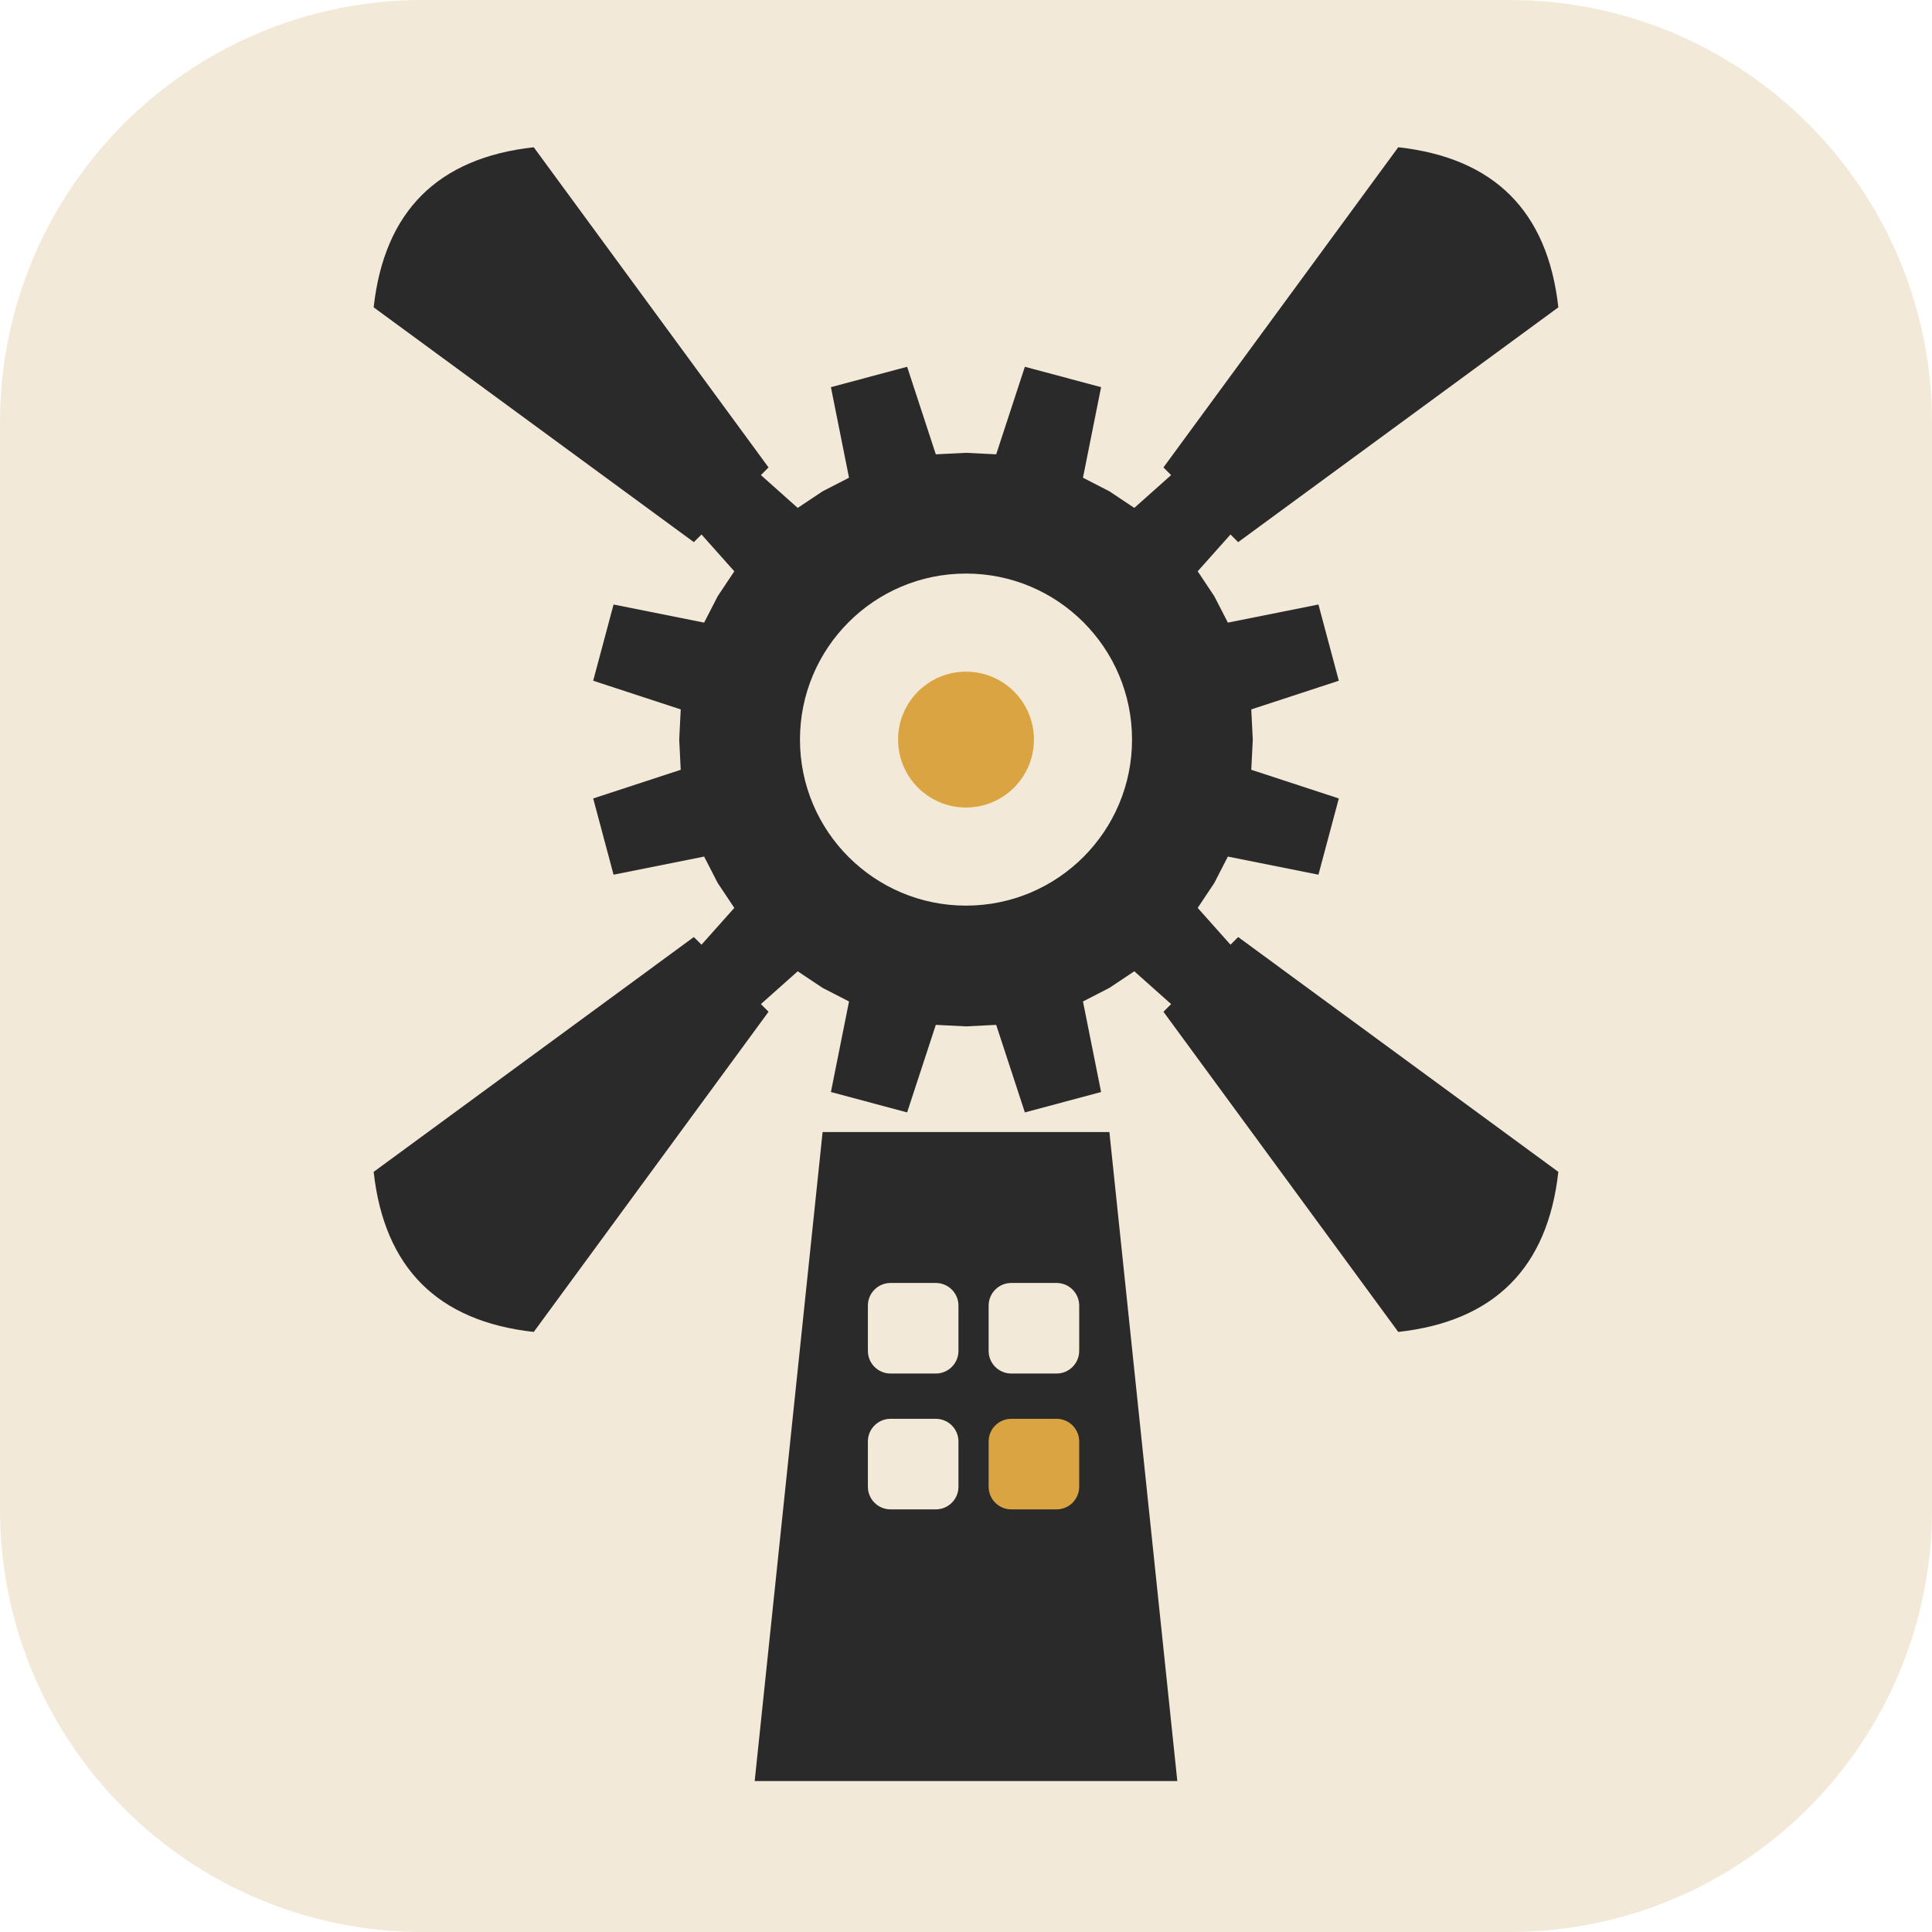
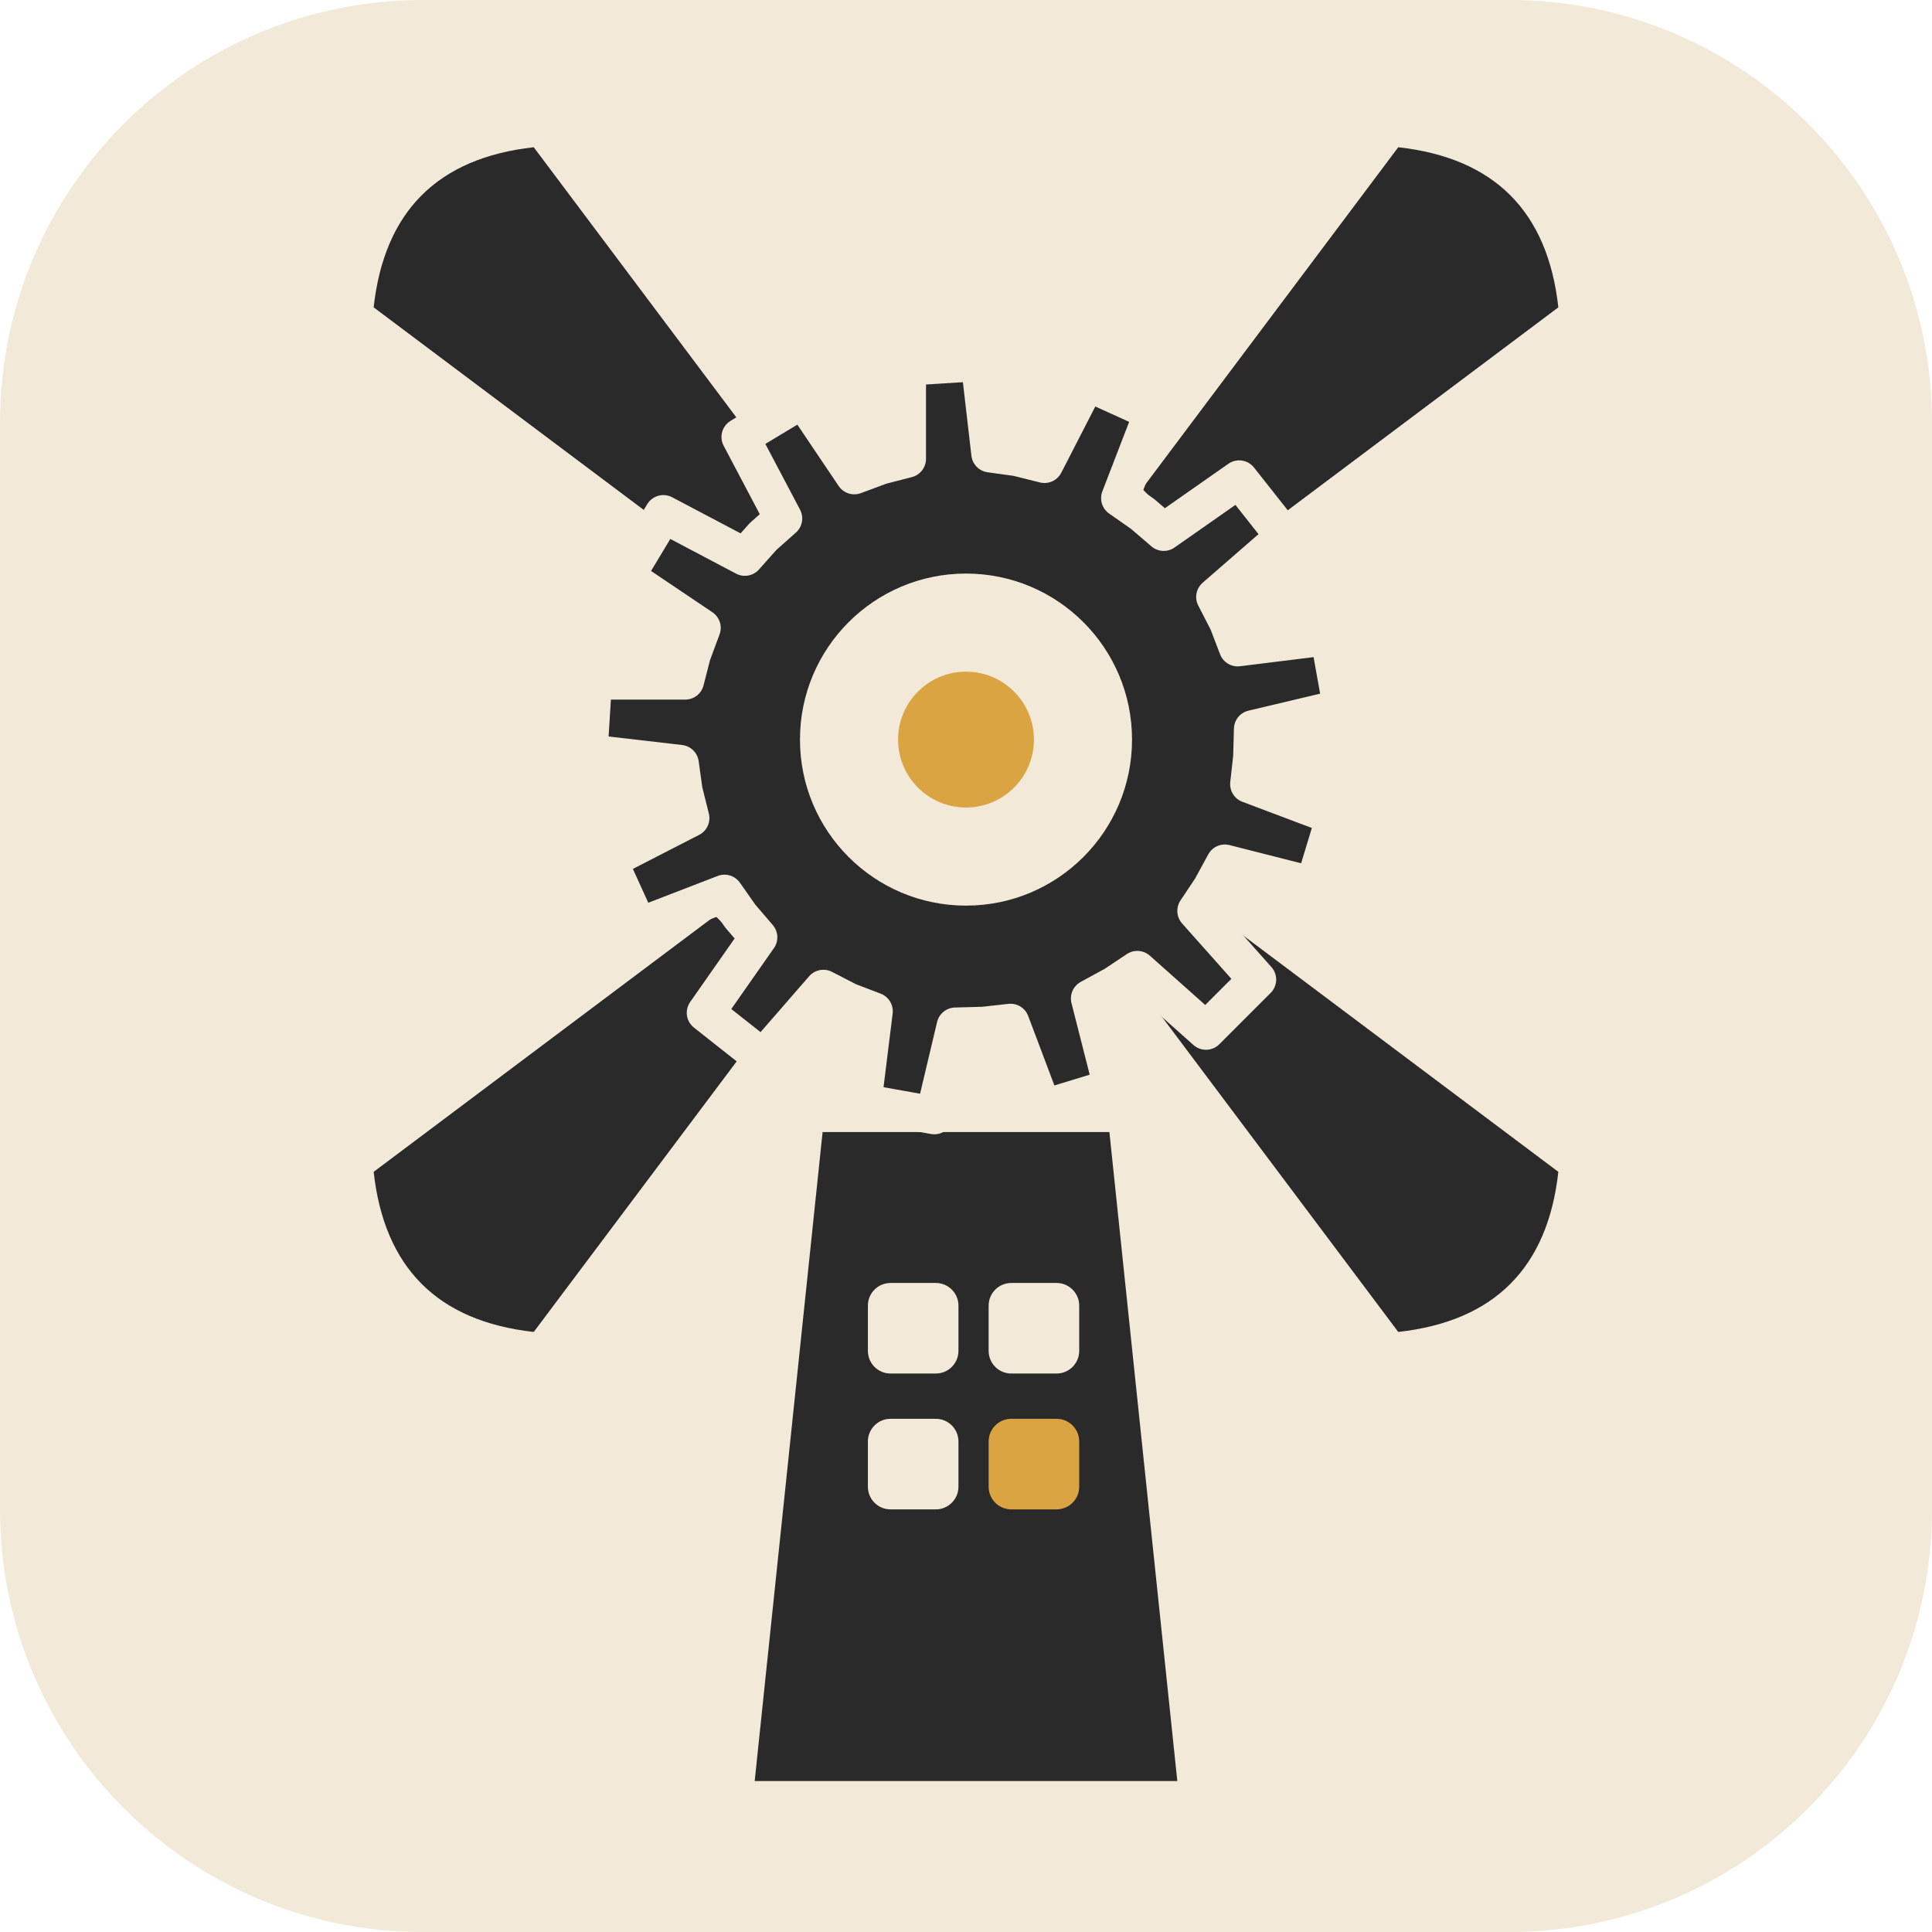
<svg xmlns="http://www.w3.org/2000/svg" width="256" height="256" viewBox="0 0 256 256" role="img" aria-label="Kursmühle">
  <rect width="256" height="256" rx="56" fill="#f3e9d8" />
  <path d="M100,236 L156,236 L147,150 L109,150 Z" fill="#2a2a2a" />
  <g transform="rotate(45 128 98)">
-     <path d="M121,54 L135,54 L143,2 Q128,-10 113,2 Z" fill="#2a2a2a" />
+     <path d="M121,58 L135,58 L143,2 Q128,-10 113,2 Z" fill="#2a2a2a" />
  </g>
  <g transform="rotate(135 128 98)">
-     <path d="M121,54 L135,54 L143,2 Q128,-10 113,2 Z" fill="#2a2a2a" />
+     <path d="M121,58 L135,58 L143,2 Q128,-10 113,2 Z" fill="#2a2a2a" />
  </g>
  <g transform="rotate(225 128 98)">
-     <path d="M121,54 L135,54 L143,2 Q128,-10 113,2 Z" fill="#2a2a2a" />
+     <path d="M121,58 L135,58 L143,2 Q128,-10 113,2 Z" fill="#2a2a2a" />
  </g>
  <g transform="rotate(315 128 98)">
-     <path d="M121,54 L135,54 L143,2 Q128,-10 113,2 Z" fill="#2a2a2a" />
+     <path d="M121,58 L135,58 L143,2 Q128,-10 113,2 Z" fill="#2a2a2a" />
  </g>
-   <path d="M160.9,117.0 L158.7,120.3 L166.9,129.5 L159.5,136.9 L150.3,128.7 L147.0,130.9 L143.5,132.7 L145.9,144.7 L135.8,147.4 L132.0,135.8 L128.0,136.0 L124.0,135.8 L120.2,147.4 L110.1,144.7 L112.5,132.7 L109.0,130.9 L105.7,128.7 L96.5,136.9 L89.1,129.5 L97.3,120.3 L95.1,117.0 L93.3,113.5 L81.3,115.9 L78.6,105.8 L90.2,102.0 L90.0,98.0 L90.2,94.0 L78.6,90.2 L81.3,80.1 L93.3,82.5 L95.1,79.0 L97.3,75.7 L89.1,66.5 L96.5,59.1 L105.7,67.3 L109.0,65.1 L112.5,63.3 L110.1,51.3 L120.2,48.6 L124.0,60.2 L128.0,60.0 L132.0,60.2 L135.8,48.6 L145.9,51.3 L143.5,63.3 L147.0,65.1 L150.3,67.3 L159.5,59.1 L166.9,66.5 L158.7,75.7 L160.9,79.0 L162.7,82.5 L174.7,80.1 L177.4,90.2 L165.8,94.0 L166.0,98.0 L165.8,102.0 L177.4,105.8 L174.7,115.9 L162.7,113.5 Z" fill="#2a2a2a" fill-rule="evenodd" />
+   <path d="M160.5,117.7 L158.5,120.7 L166.6,129.8 L159.8,136.6 L150.7,128.5 L147.7,130.5 L144.4,132.3 L147.4,144.1 L138.2,146.9 L133.9,135.5 L130.3,135.9 L126.6,136.0 L123.8,147.8 L114.3,146.1 L115.8,134.0 L112.4,132.7 L109.1,131.0 L101.1,140.2 L93.5,134.2 L100.5,124.2 L98.1,121.4 L96.0,118.4 L84.6,122.8 L80.6,114.0 L91.5,108.4 L90.6,104.8 L90.1,101.2 L78.0,99.8 L78.6,90.2 L90.8,90.2 L91.7,86.7 L93.0,83.2 L82.9,76.4 L87.9,68.1 L98.7,73.8 L101.1,71.1 L103.8,68.7 L98.1,57.9 L106.4,52.9 L113.2,63.0 L116.7,61.7 L120.2,60.8 L120.2,48.6 L129.8,48.0 L131.2,60.1 L134.8,60.6 L138.4,61.5 L144.0,50.6 L152.8,54.6 L148.4,66.0 L151.4,68.1 L154.2,70.5 L164.2,63.5 L170.2,71.1 L161.0,79.1 L162.7,82.4 L164.0,85.8 L176.1,84.3 L177.8,93.8 L166.0,96.6 L165.9,100.3 L165.5,103.9 L176.9,108.2 L174.1,117.4 L162.3,114.4 Z" fill="#2a2a2a" stroke="#f3e9d8" stroke-width="5" stroke-linejoin="round" />
  <circle cx="128" cy="98" r="22" fill="#f3e9d8" />
  <circle cx="128" cy="98" r="9" fill="#d9a441" />
  <rect x="115" y="170" width="12" height="12" rx="3" fill="#f3e9d8" />
  <rect x="131" y="170" width="12" height="12" rx="3" fill="#f3e9d8" />
  <rect x="115" y="188" width="12" height="12" rx="3" fill="#f3e9d8" />
  <rect x="131" y="188" width="12" height="12" rx="3" fill="#d9a441" />
</svg>
